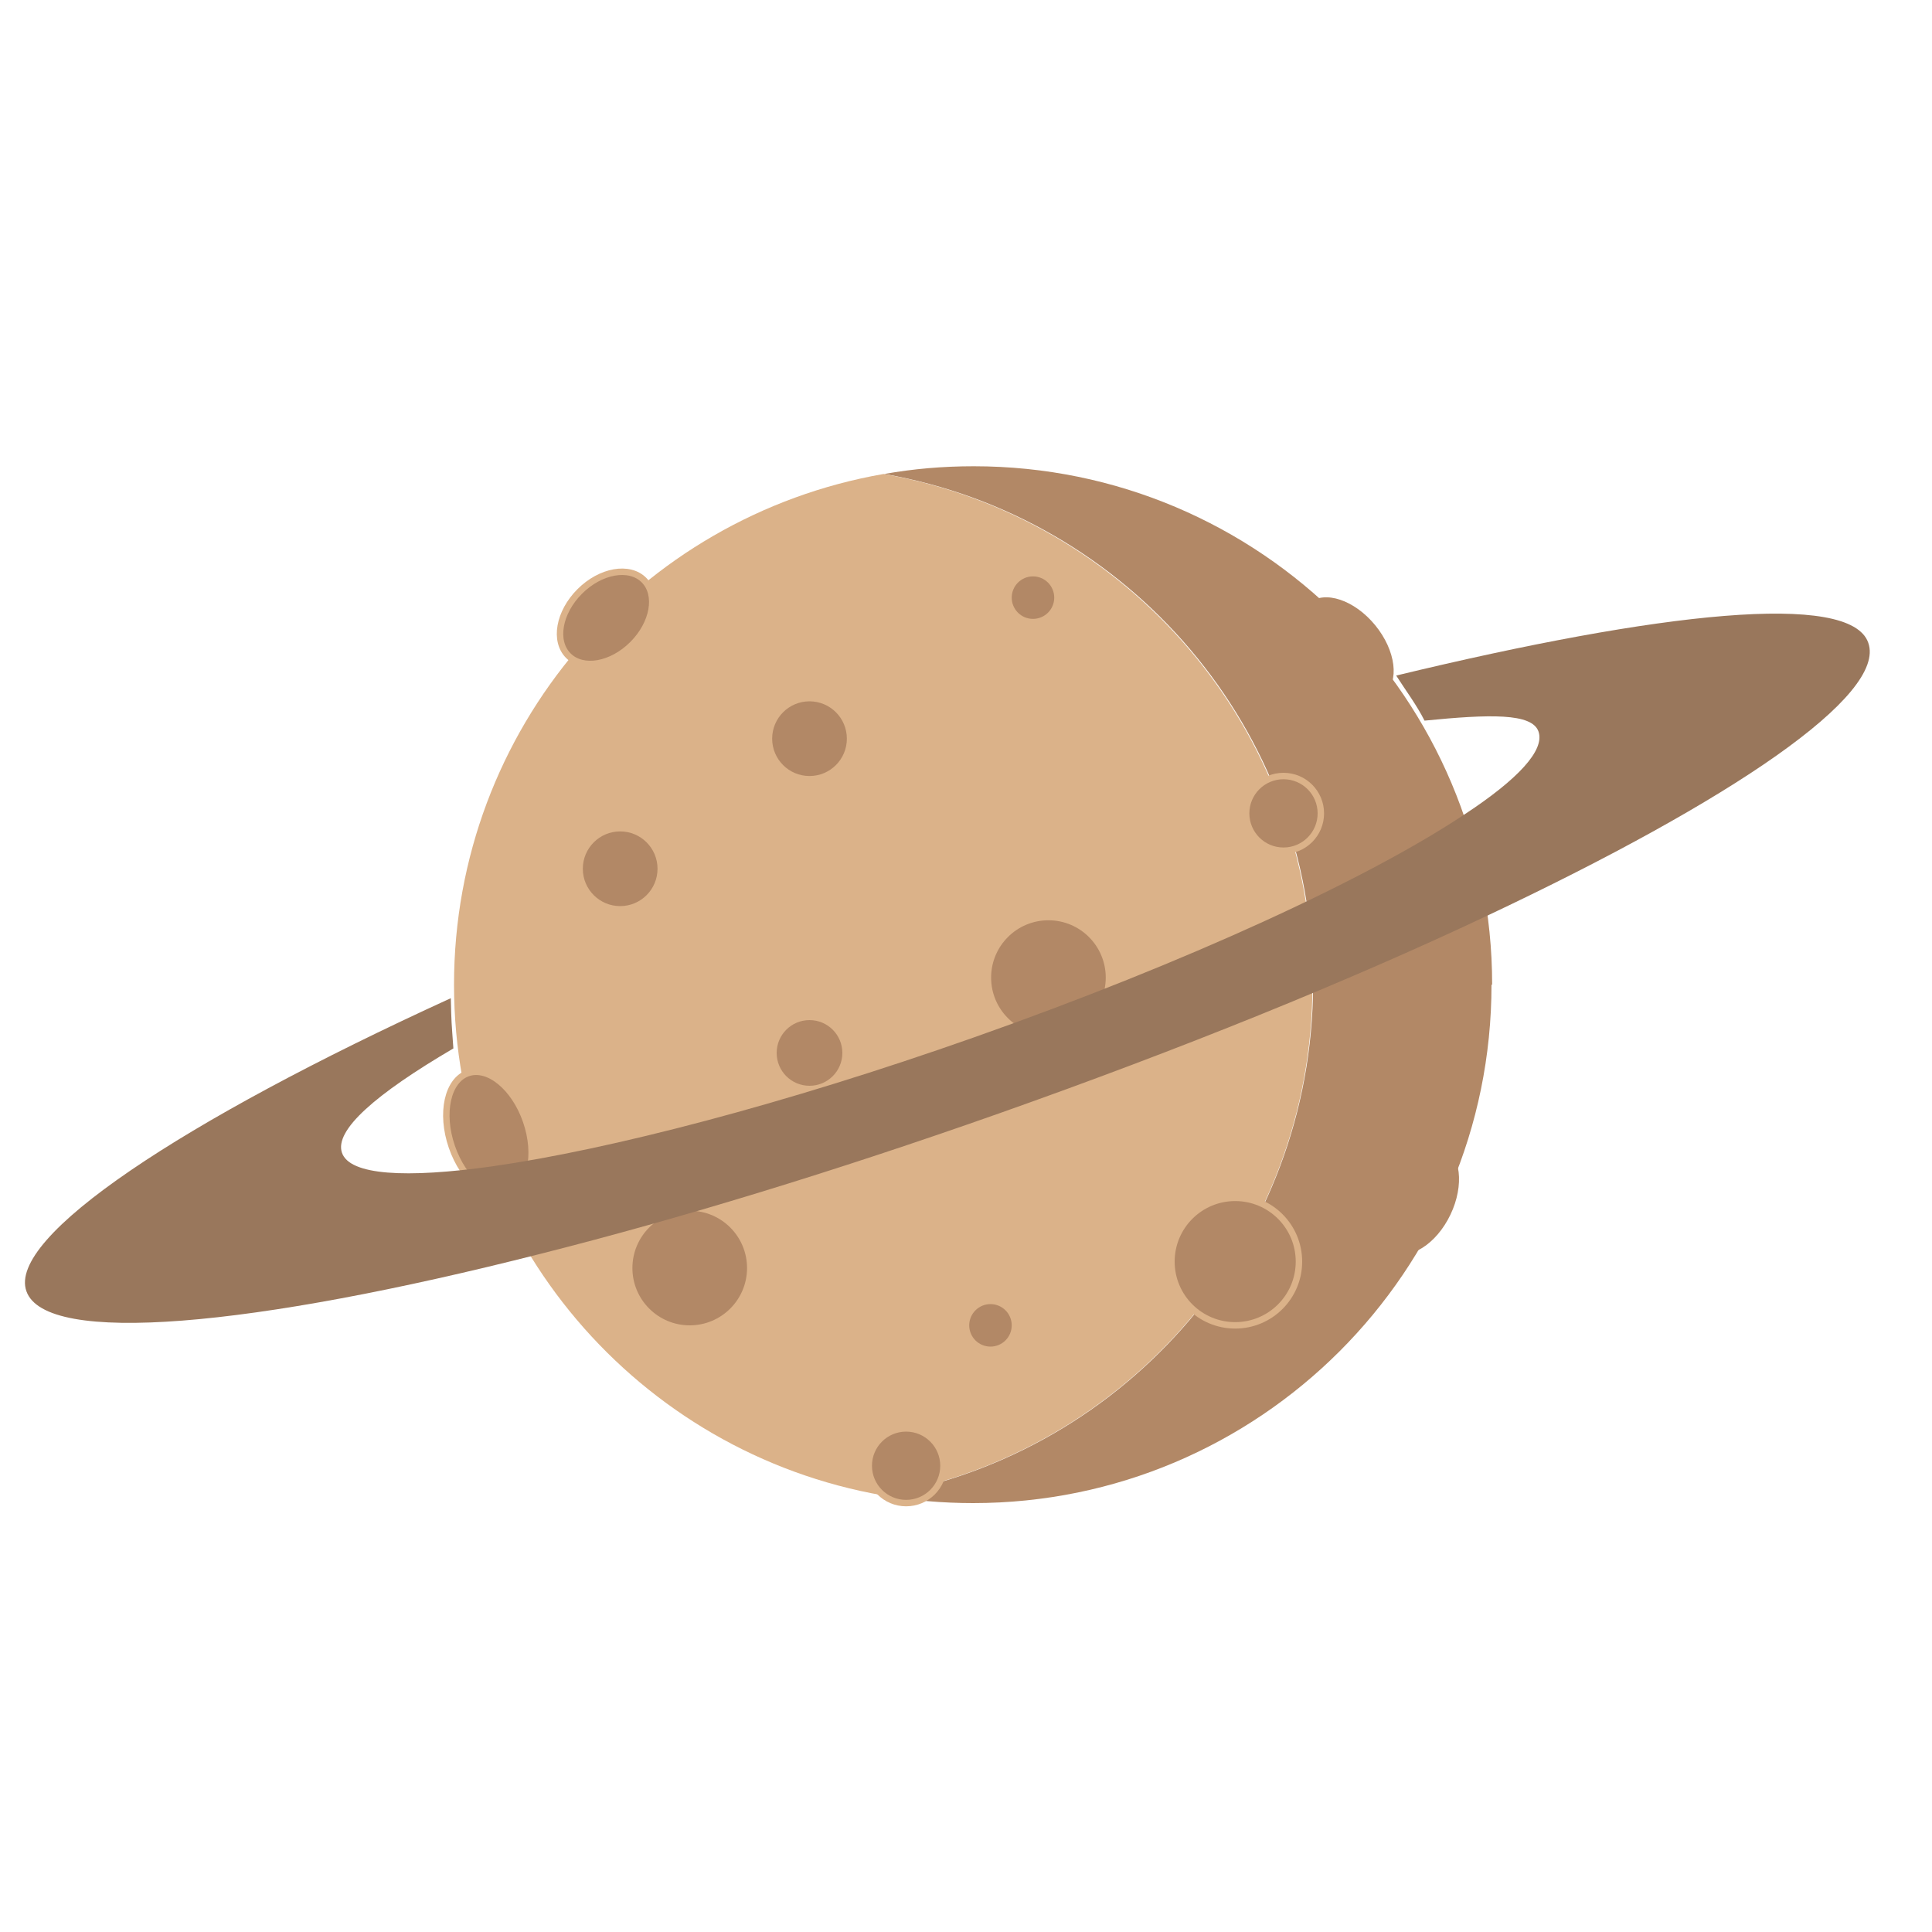
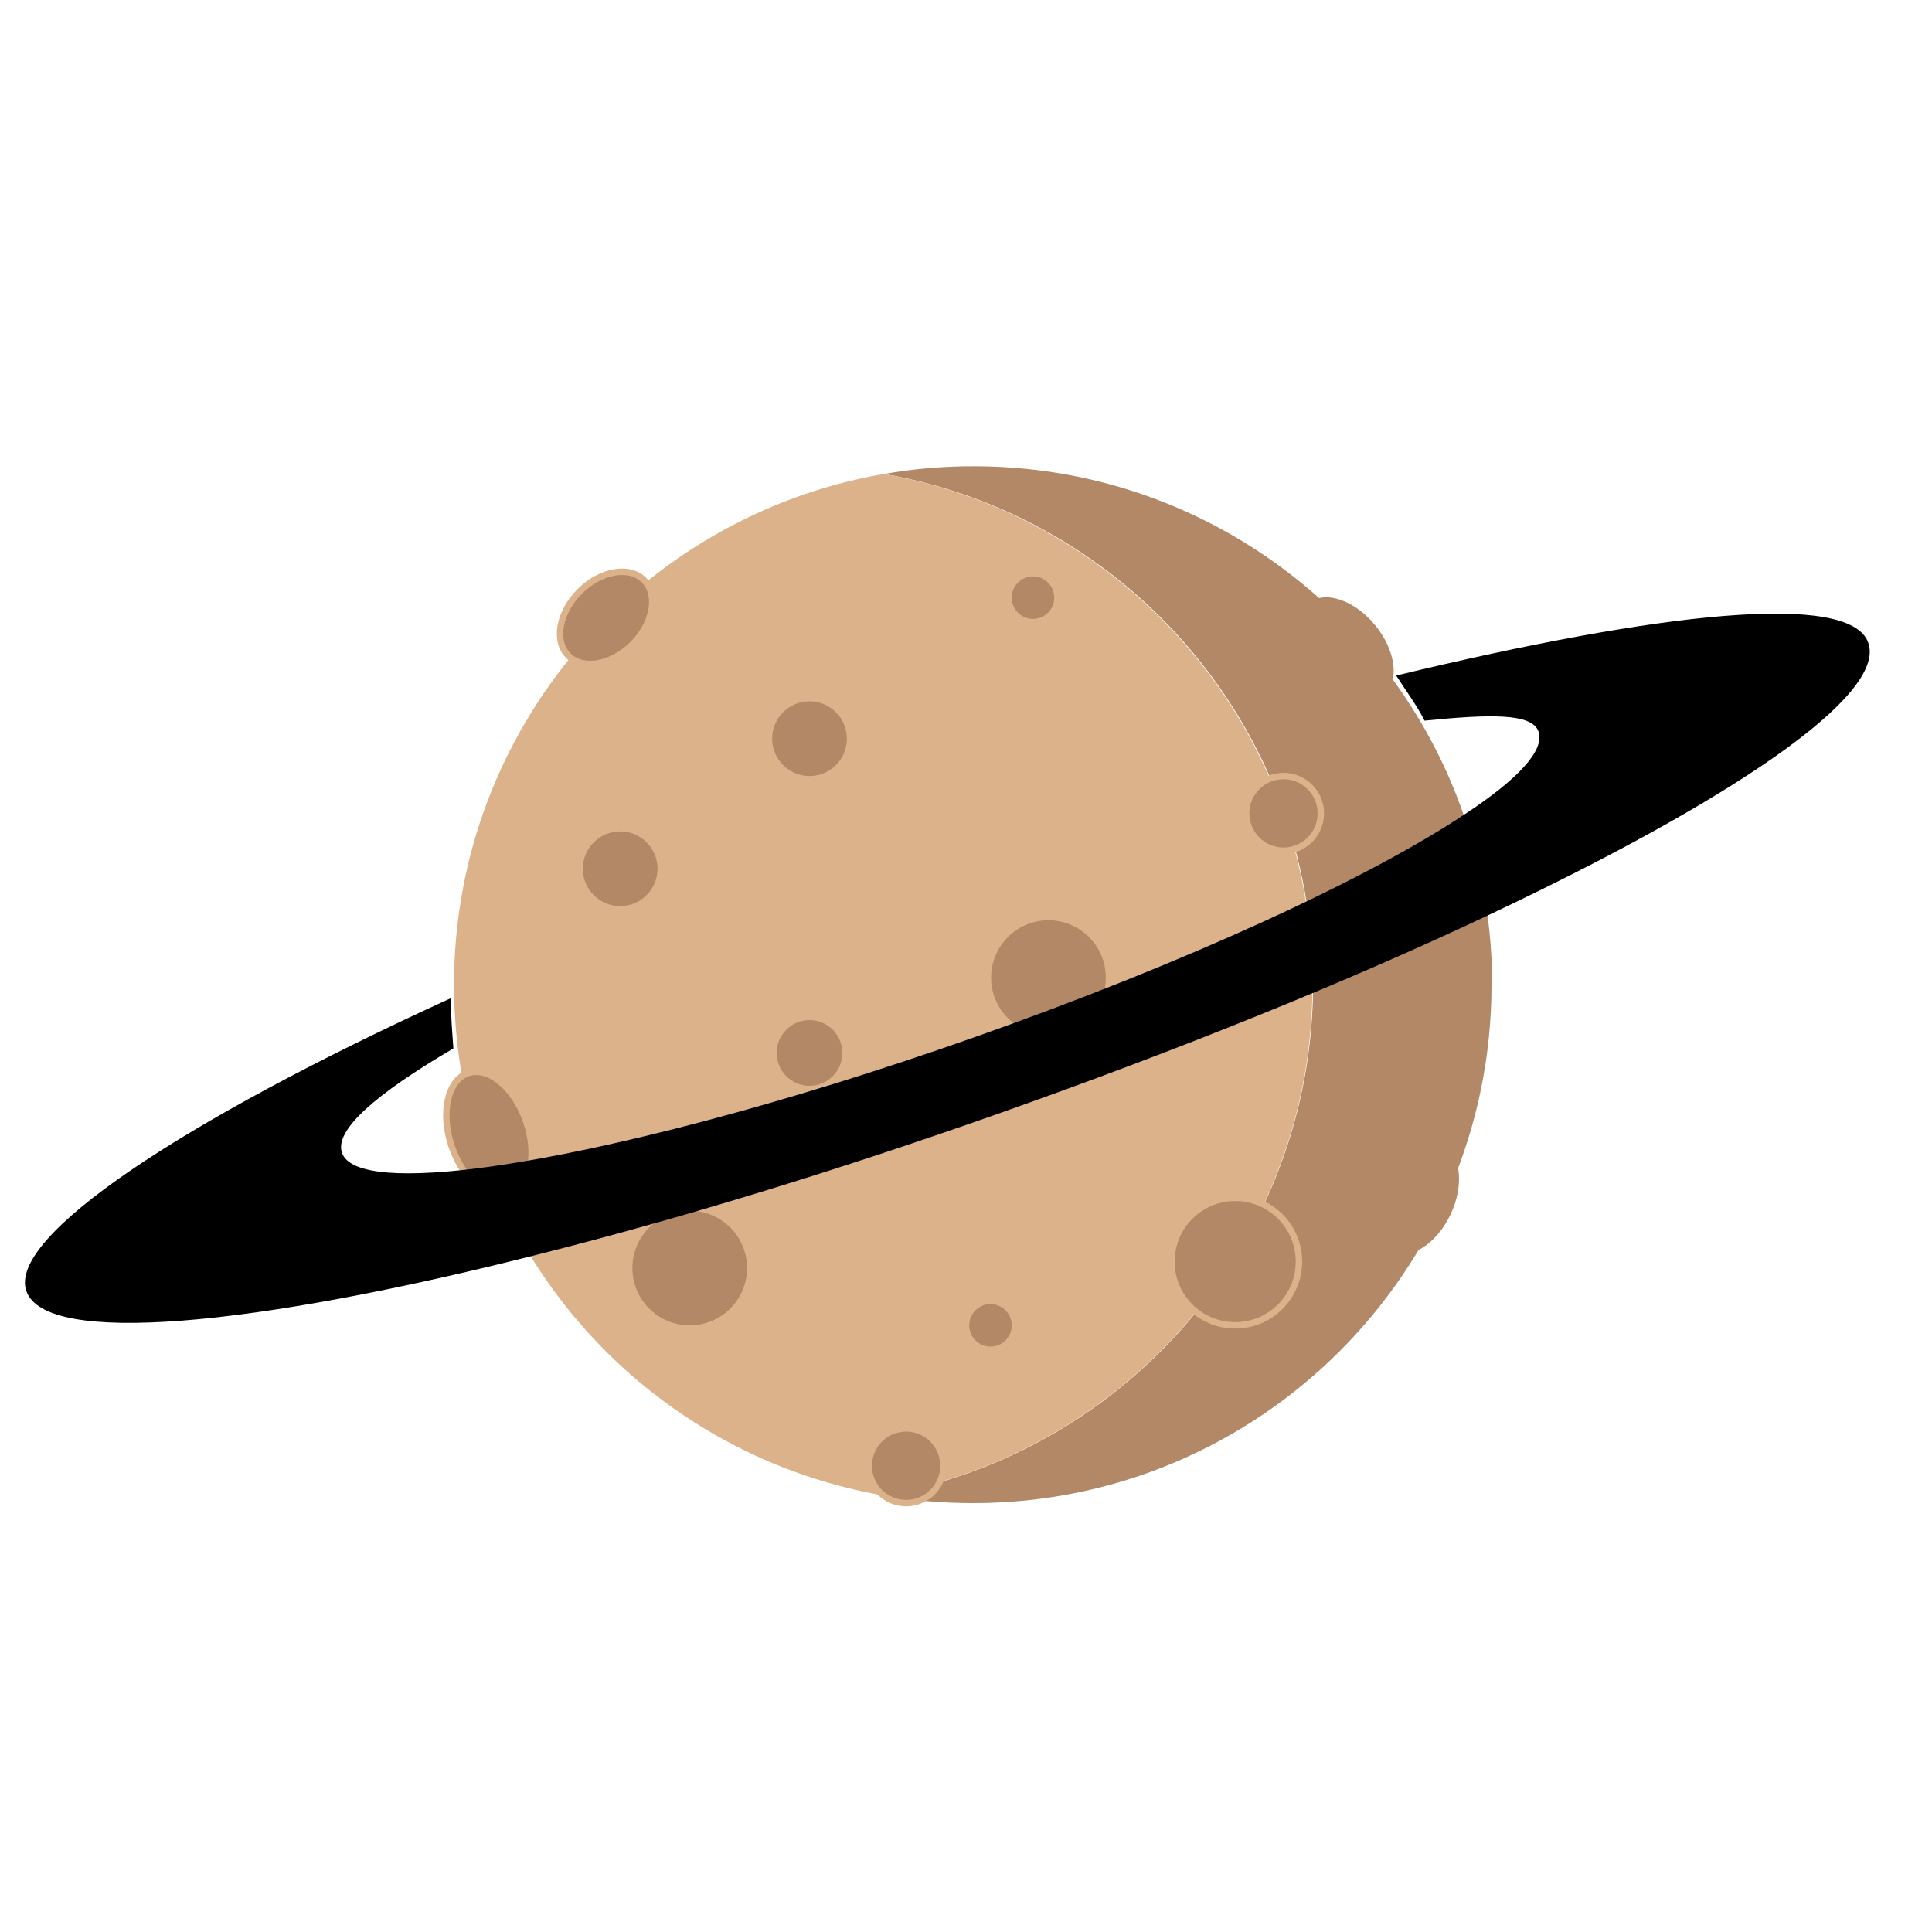
- <svg xmlns="http://www.w3.org/2000/svg" className="saturn_svg" width="300" height="300" version="1.1" viewBox="0 0 300 300">
+ <svg xmlns="http://www.w3.org/2000/svg" width="300" height="300" xmlnsXlink="http://www.w3.org/1999/xlink" version="1.1" viewBox="0 0 300 300">
+   <defs>
+     <linearGradient id="gradation" data-name="gradation 722" x1="3.9" y1="150.4" x2="290.3" y2="150.4" gradientUnits="userSpaceOnUse">
+       <stop offset="0" stopColor="#ffbb94" />
+       <stop offset="0" stopColor="#fdbd83" />
+       <stop offset=".4" stopColor="#dca676" />
+       <stop offset="1" stopColor="#99775c" />
+     </linearGradient>
+   </defs>
  <g>
-     <g>
+     <g id="_レイヤー_2" data-name="レイヤー_2">
      <g>
-         <path d="M231.6,152.9c0,44.5-36.1,80.5-80.5,80.5-4.7,0-9.4-.4-13.9-1.2,37.9-6.6,66.6-39.6,66.7-79.3,0-39.7-28.7-72.7-66.6-79.3,4.5-.8,9.1-1.2,13.9-1.2,44.5,0,80.5,36.1,80.5,80.5Z" fill="#b28866" />
-         <path d="M203.8,152.9c0,39.7-28.8,72.7-66.7,79.3-37.9-6.6-66.6-39.6-66.6-79.3,0-39.7,28.8-72.7,66.7-79.3,37.8,6.6,66.6,39.6,66.6,79.3Z" fill="#dbb289" />
-         <circle cx="125.7" cy="114.7" r="5.8" fill="#b28866" />
-         <circle cx="162.8" cy="151.8" r="8.9" fill="#b28866" />
-         <circle cx="125.7" cy="163.5" r="5.1" fill="#b28866" />
-         <circle cx="153.8" cy="205.8" r="3.3" fill="#b28866" />
-         <circle cx="96.3" cy="134.9" r="5.8" fill="#b28866" />
-         <circle cx="160.4" cy="92.8" r="3.3" fill="#b28866" />
-         <circle cx="107.1" cy="196.9" r="8.9" fill="#b28866" />
-         <circle cx="199.3" cy="126.3" r="5.8" fill="#b28866" stroke="#dbb289" strokeMiterlimit="10" strokeWidth="2" />
-         <circle cx="191.8" cy="195.9" r="9.9" fill="#b28866" stroke="#dbb289" strokeMiterlimit="10" strokeWidth="2" />
-         <ellipse cx="94.1" cy="96" rx="8.3" ry="5.8" transform="translate(-40.3 94.6) rotate(-45)" fill="#b28866" stroke="#dbb289" strokeMiterlimit="10" strokeWidth="2" />
-         <ellipse cx="75.9" cy="176.2" rx="6.1" ry="10" transform="translate(-53.2 34.2) rotate(-19)" fill="#b28866" stroke="#dbb289" strokeMiterlimit="10" strokeWidth="2" />
-         <circle cx="140.7" cy="227.6" r="5.8" fill="#b28866" stroke="#dbb289" strokeMiterlimit="10" strokeWidth="2" />
-         <ellipse cx="209.1" cy="100.8" rx="5.8" ry="9.2" transform="translate(-16.6 155.2) rotate(-39.3)" fill="#b28866" />
+         <g>
+           <g>
+             <path d="M231.6,152.9c0,44.5-36.1,80.5-80.5,80.5-4.7,0-9.4-.4-13.9-1.2,37.9-6.6,66.6-39.6,66.7-79.3,0-39.7-28.7-72.7-66.6-79.3,4.5-.8,9.1-1.2,13.9-1.2,44.5,0,80.5,36.1,80.5,80.5Z" fill="#b28866" />
+             <path d="M203.8,152.9c0,39.7-28.8,72.7-66.7,79.3-37.9-6.6-66.6-39.6-66.6-79.3,0-39.7,28.8-72.7,66.7-79.3,37.8,6.6,66.6,39.6,66.6,79.3Z" fill="#dbb289" />
+             <circle cx="125.7" cy="114.7" r="5.8" fill="#b28866" />
+             <circle cx="162.8" cy="151.8" r="8.9" fill="#b28866" />
+             <circle cx="125.7" cy="163.5" r="5.1" fill="#b28866" />
+             <circle cx="153.8" cy="205.8" r="3.3" fill="#b28866" />
+             <circle cx="96.3" cy="134.9" r="5.8" fill="#b28866" />
+             <circle cx="160.4" cy="92.8" r="3.3" fill="#b28866" />
+             <circle cx="107.1" cy="196.9" r="8.9" fill="#b28866" />
+             <circle cx="199.3" cy="126.3" r="5.8" fill="#b28866" stroke="#dbb289" strokeMiterlimit="10" strokeWidth="2" />
+             <circle cx="191.8" cy="195.9" r="9.9" fill="#b28866" stroke="#dbb289" strokeMiterlimit="10" strokeWidth="2" />
+             <ellipse cx="94.1" cy="96" rx="8.3" ry="5.8" transform="translate(-40.3 94.6) rotate(-45)" fill="#b28866" stroke="#dbb289" strokeMiterlimit="10" strokeWidth="2" />
+             <ellipse cx="75.9" cy="176.2" rx="6.1" ry="10" transform="translate(-53.2 34.2) rotate(-19)" fill="#b28866" stroke="#dbb289" strokeMiterlimit="10" strokeWidth="2" />
+             <circle cx="140.7" cy="227.6" r="5.8" fill="#b28866" stroke="#dbb289" strokeMiterlimit="10" strokeWidth="2" />
+             <ellipse cx="209.1" cy="100.8" rx="5.8" ry="9.2" transform="translate(-16.6 155.2) rotate(-39.3)" fill="#b28866" />
+           </g>
+           <ellipse cx="220" cy="186" rx="9.2" ry="5.8" transform="translate(-42.6 304.6) rotate(-64.5)" fill="#b28866" />
+         </g>
+         <path d="M216.8,104.9c1.4,2.2,3.2,4.6,4.4,7,10.1-1,16.7-1.2,17.7,1.7,1,2.9-3.2,7.4-11.4,12.8-15,10-43.1,23-76.3,34.7-29.5,10.4-56.5,17.4-74.7,20-13.5,1.9-22.2,1.4-23.4-2.1s5.2-9.1,17.3-16.2c-.3-4.3-.3-3.7-.4-7.8C28.2,174.1,1.1,192.1,4.1,200.5c3,8.5,35,5.6,79.8-5.8,21.4-5.4,45.7-12.8,71.2-21.8,28.3-10,54.2-20.5,75.6-30.6,38.4-18.1,62.3-34.4,59.4-42.5-2.8-8-32.3-4.8-73.3,5.1Z" fill="url(#gradation)" />
      </g>
-       <ellipse cx="220" cy="186" rx="9.2" ry="5.8" transform="translate(-42.6 304.6) rotate(-64.5)" fill="#b28866" />
    </g>
-     <path d="M216.8,104.9c1.4,2.2,3.2,4.6,4.4,7,10.1-1,16.7-1.2,17.7,1.7,1,2.9-3.2,7.4-11.4,12.8-15,10-43.1,23-76.3,34.7-29.5,10.4-56.5,17.4-74.7,20-13.5,1.9-22.2,1.4-23.4-2.1s5.2-9.1,17.3-16.2c-.3-4.3-.3-3.7-.4-7.8C28.2,174.1,1.1,192.1,4.1,200.5c3,8.5,35,5.6,79.8-5.8,21.4-5.4,45.7-12.8,71.2-21.8,28.3-10,54.2-20.5,75.6-30.6,38.4-18.1,62.3-34.4,59.4-42.5-2.8-8-32.3-4.8-73.3,5.1Z" fill="#99775c" />
  </g>
</svg>
